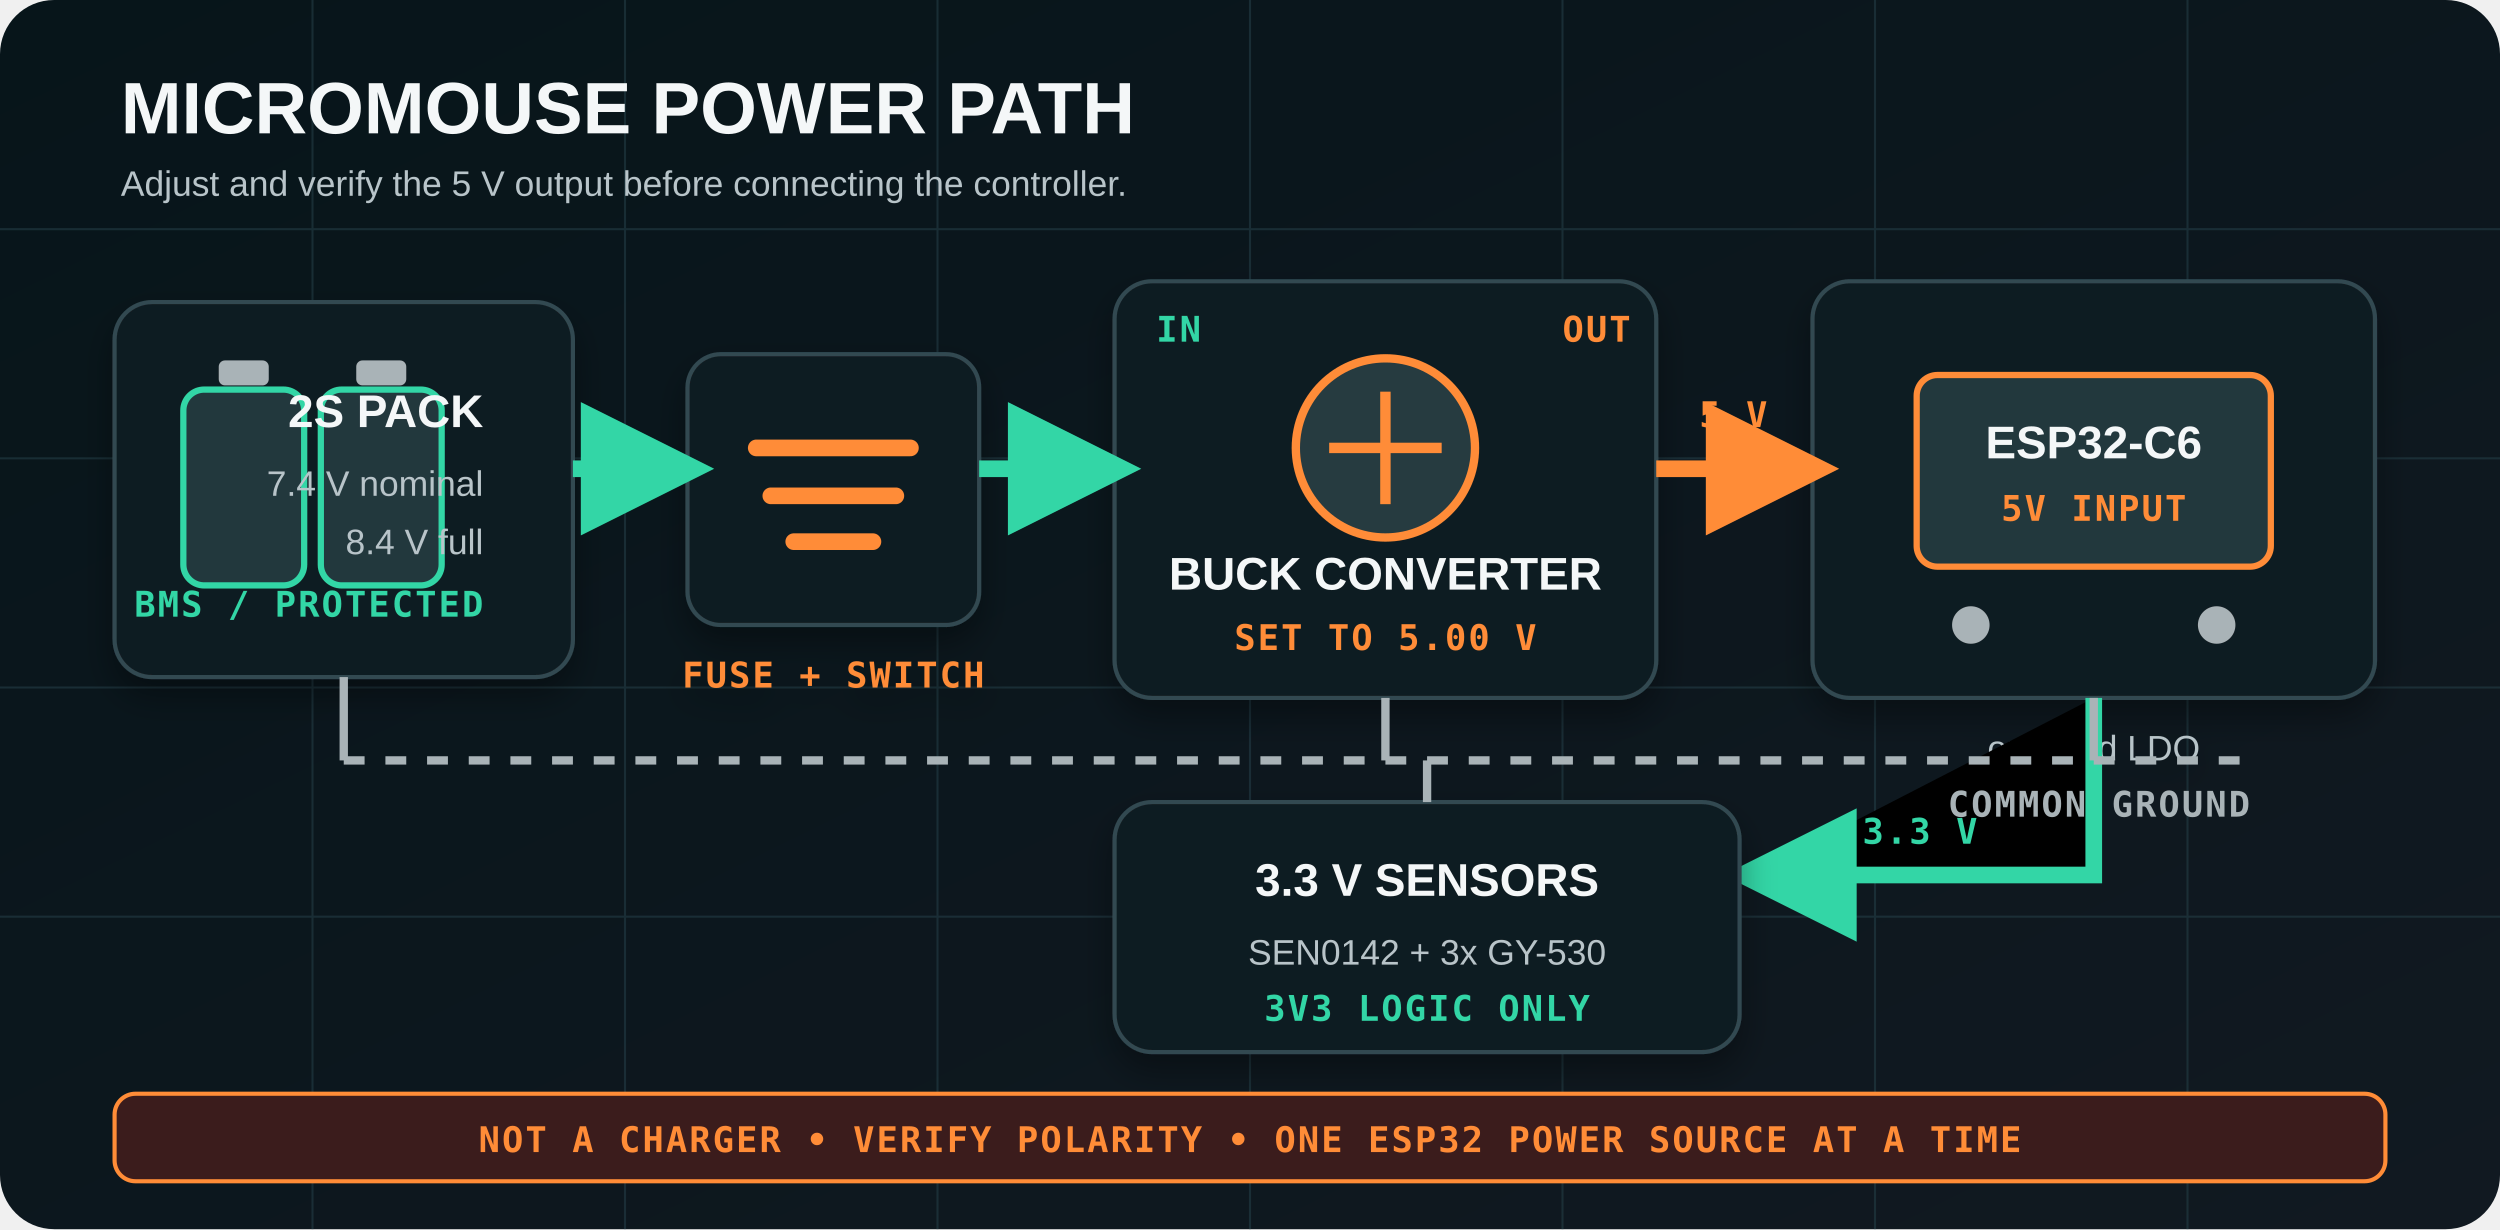
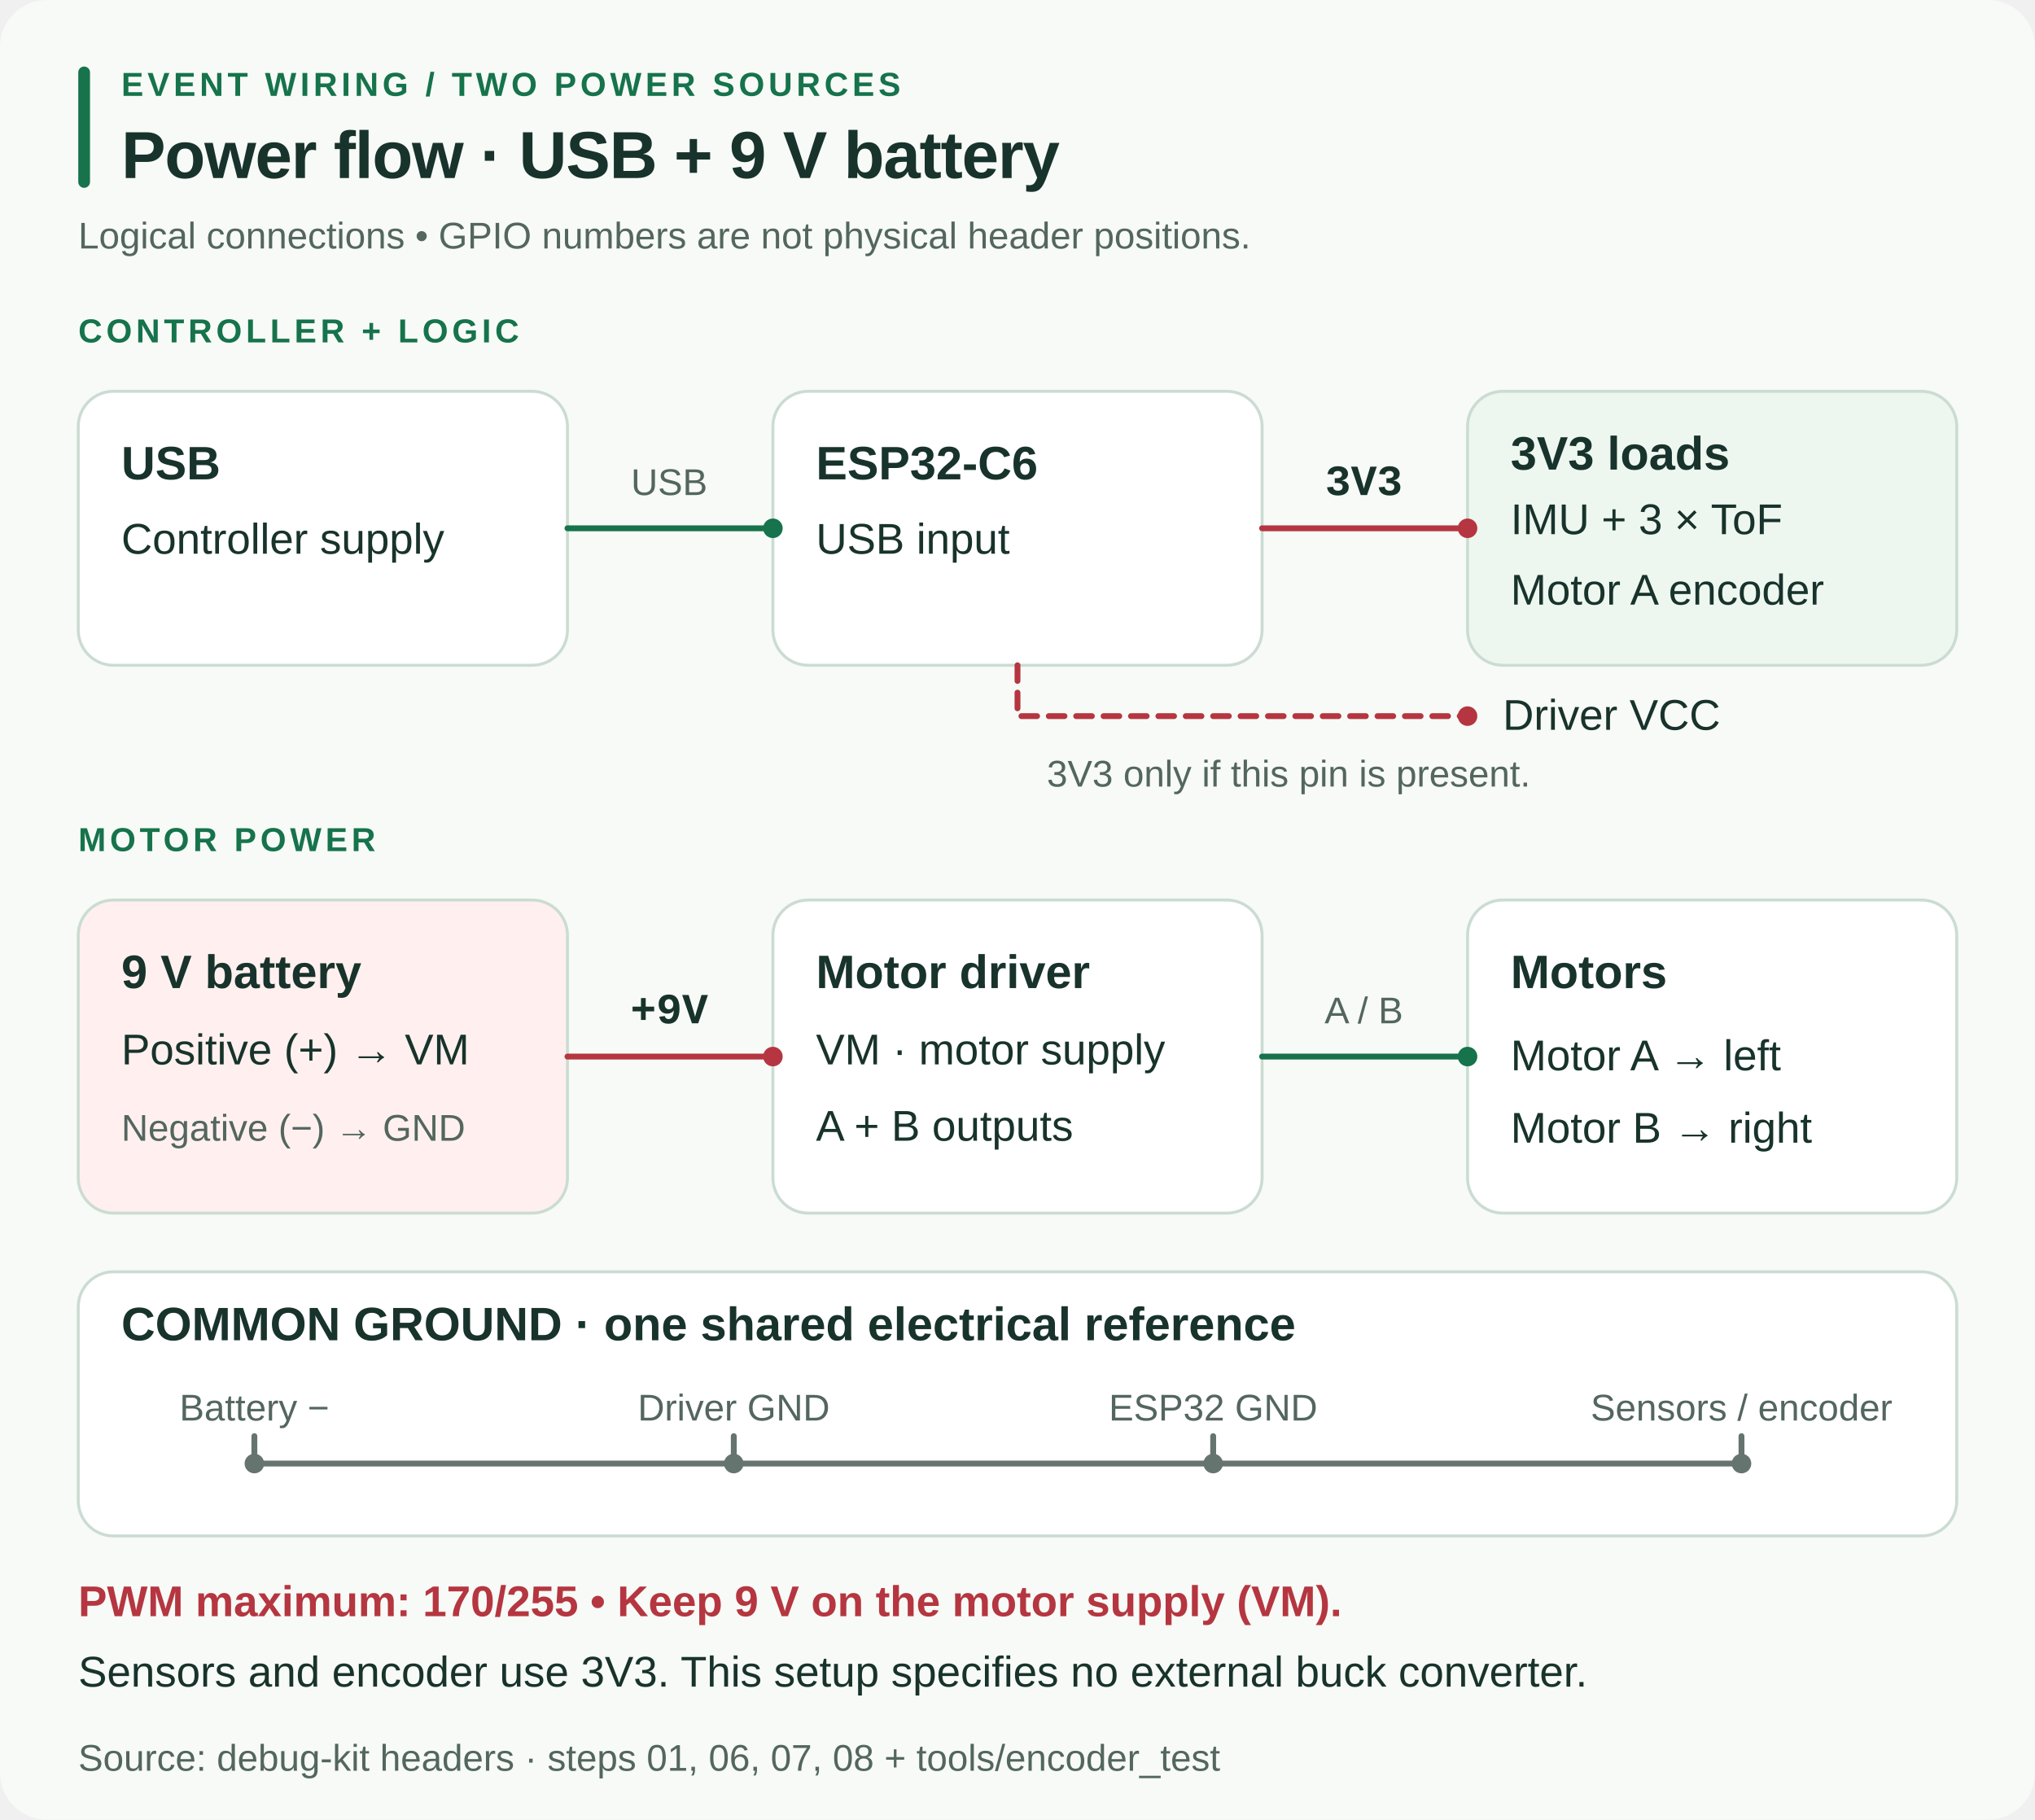
- <svg xmlns="http://www.w3.org/2000/svg" viewBox="0 0 1200 590" role="img" aria-labelledby="title desc">
-   <defs>
-     <linearGradient id="bg" x1="0" x2="1" y1="0" y2="1">
-       <stop offset="0" stop-color="#07151a" />
-       <stop offset="1" stop-color="#111921" />
-     </linearGradient>
-     <filter id="shadow" x="-20%" y="-20%" width="140%" height="140%">
-       <feDropShadow dx="0" dy="8" stdDeviation="8" flood-color="#000" flood-opacity=".35" />
-     </filter>
-     <marker id="arrow5" viewBox="0 0 10 10" refX="8" refY="5" markerWidth="8" markerHeight="8" orient="auto-start-reverse">
-       <path d="M 0 0 L 10 5 L 0 10 z" fill="#FF8C37" />
-     </marker>
-     <marker id="arrow3" viewBox="0 0 10 10" refX="8" refY="5" markerWidth="8" markerHeight="8" orient="auto-start-reverse">
-       <path d="M 0 0 L 10 5 L 0 10 z" fill="#33D6A6" />
-     </marker>
-     <style>
-       .title{font:700 35px Arial,sans-serif;fill:#f4f7f8}.label{font:700 22px Arial,sans-serif;fill:#f4f7f8}.small{font:500 17px Arial,sans-serif;fill:#b8c4c9}.mono{font:700 17px Consolas,monospace;letter-spacing:1px}.box{fill:#111d22;stroke:#334951;stroke-width:2}.five{fill:#FF8C37}.three{fill:#33D6A6}.ground{fill:#a9b3b7}
-     </style>
-   </defs>
-   <rect width="1200" height="590" rx="26" fill="url(#bg)" />
-   <path d="M0 110H1200M0 220H1200M0 330H1200M0 440H1200M150 0V590M300 0V590M450 0V590M600 0V590M750 0V590M900 0V590M1050 0V590" stroke="#244048" stroke-width="1" opacity=".55" />
-   <text x="58" y="64" class="title">MICROMOUSE POWER PATH</text>
-   <text x="58" y="94" class="small">Adjust and verify the 5 V output before connecting the controller.</text>
-   <g filter="url(#shadow)">
-     <rect x="55" y="145" width="220" height="180" rx="18" class="box" />
-     <rect x="88" y="187" width="58" height="94" rx="10" fill="#24383e" stroke="#33D6A6" stroke-width="3" />
-     <rect x="154" y="187" width="58" height="94" rx="10" fill="#24383e" stroke="#33D6A6" stroke-width="3" />
-     <rect x="105" y="173" width="24" height="12" rx="3" class="ground" />
-     <rect x="171" y="173" width="24" height="12" rx="3" class="ground" />
-     <text x="232" y="205" text-anchor="end" class="label">2S PACK</text>
-     <text x="232" y="238" text-anchor="end" class="small">7.4 V nominal</text>
-     <text x="232" y="266" text-anchor="end" class="small">8.4 V full</text>
-     <text x="232" y="296" text-anchor="end" class="mono three">BMS / PROTECTED</text>
-   </g>
-   <g filter="url(#shadow)">
-     <rect x="330" y="170" width="140" height="130" rx="16" class="box" />
-     <path d="M363 215h74M370 238h60M381 260h38" stroke="#FF8C37" stroke-width="8" stroke-linecap="round" />
-     <text x="400" y="330" text-anchor="middle" class="mono five">FUSE + SWITCH</text>
-   </g>
-   <g filter="url(#shadow)">
-     <rect x="535" y="135" width="260" height="200" rx="18" class="box" />
-     <circle cx="665" cy="215" r="43" fill="#263a40" stroke="#FF8C37" stroke-width="4" />
-     <path d="M665 188v54M638 215h54" stroke="#FF8C37" stroke-width="5" />
-     <text x="665" y="283" text-anchor="middle" class="label">BUCK CONVERTER</text>
-     <text x="665" y="312" text-anchor="middle" class="mono five">SET TO 5.00 V</text>
-     <text x="555" y="164" class="mono three">IN</text>
-     <text x="750" y="164" class="mono five">OUT</text>
-   </g>
-   <g filter="url(#shadow)">
-     <rect x="870" y="135" width="270" height="200" rx="18" class="box" />
-     <rect x="920" y="180" width="170" height="92" rx="10" fill="#24383e" stroke="#FF8C37" stroke-width="3" />
-     <circle cx="946" cy="300" r="9" class="ground" />
-     <circle cx="1064" cy="300" r="9" class="ground" />
-     <text x="1005" y="220" text-anchor="middle" class="label">ESP32-C6</text>
-     <text x="1005" y="250" text-anchor="middle" class="mono five">5V INPUT</text>
-     <text x="1005" y="365" text-anchor="middle" class="small">onboard LDO</text>
-   </g>
-   <path d="M275 225H330" stroke="#33D6A6" stroke-width="8" marker-end="url(#arrow3)" />
-   <path d="M470 225H535" stroke="#33D6A6" stroke-width="8" marker-end="url(#arrow3)" />
-   <path d="M795 225H870" stroke="#FF8C37" stroke-width="8" marker-end="url(#arrow5)" />
-   <text x="832" y="205" text-anchor="middle" class="mono five">5 V</text>
-   <path d="M1005 335V420H840" stroke="#33D6A6" stroke-width="8" marker-end="url(#arrow3)" />
-   <g filter="url(#shadow)">
-     <rect x="535" y="385" width="300" height="120" rx="18" class="box" />
-     <text x="685" y="430" text-anchor="middle" class="label">3.3 V SENSORS</text>
-     <text x="685" y="463" text-anchor="middle" class="small">SEN0142 + 3x GY-530</text>
-     <text x="685" y="490" text-anchor="middle" class="mono three">3V3 LOGIC ONLY</text>
-   </g>
-   <text x="894" y="405" class="mono three">3.3 V</text>
-   <path d="M165 365H1080" stroke="#a9b3b7" stroke-width="4" stroke-dasharray="10 10" />
-   <path d="M165 325V365M665 335V365M1005 335V365M685 365V385" stroke="#a9b3b7" stroke-width="4" />
-   <text x="1080" y="392" text-anchor="end" class="mono ground">COMMON GROUND</text>
-   <rect x="55" y="525" width="1090" height="42" rx="10" fill="#3b1c1c" stroke="#FF8C37" stroke-width="2" />
-   <text x="600" y="553" text-anchor="middle" class="mono five">NOT A CHARGER • VERIFY POLARITY • ONE ESP32 POWER SOURCE AT A TIME</text>
+ <svg xmlns="http://www.w3.org/2000/svg" viewBox="0 0 1040 930" width="1040" height="930" style="display:block;width:100%;height:auto;max-width:1040px" role="img" aria-labelledby="title desc">
+   <style>
+ text{font-family:Arial,Helvetica,sans-serif;fill:#18332b}
+ .title{font-size:34px;font-weight:700;letter-spacing:-.5px}
+ .section{font-size:24px;font-weight:700}
+ .body{font-size:22px}
+ .small{font-size:19px;fill:#53665f}
+ .mono{font-family:Consolas,'Liberation Mono',monospace;font-size:22px;font-weight:700}
+ .kicker{font-size:17px;font-weight:700;letter-spacing:2px;fill:#16734b}
+ .green{font-size:22px;font-weight:700;fill:#16734b}
+ .red{font-size:22px;font-weight:700;fill:#b53640}
+ </style>
+   <rect width="1040" height="930" rx="24" fill="#f7faf7" />
+   <rect x="40" y="34" width="6" height="62" rx="3" fill="#16734b" />
+   <text x="62" y="49" class="kicker">EVENT WIRING / TWO POWER SOURCES</text>
+   <text x="62" y="91" class="title">Power flow · USB + 9 V battery</text>
+   <text x="40" y="127" class="small">Logical connections • GPIO numbers are not physical header positions.</text>
+   <text x="40" y="175" class="kicker">CONTROLLER + LOGIC</text>
+   <rect x="40" y="200" width="250" height="140" rx="18" fill="#fff" stroke="#cbdcd2" stroke-width="1.5" />
+   <rect x="395" y="200" width="250" height="140" rx="18" fill="#fff" stroke="#cbdcd2" stroke-width="1.5" />
+   <rect x="750" y="200" width="250" height="140" rx="18" fill="#edf7f0" stroke="#cbdcd2" stroke-width="1.5" />
+   <text x="62" y="245" class="section">USB</text>
+   <text x="62" y="283" class="body">Controller supply</text>
+   <text x="417" y="245" class="section">ESP32-C6</text>
+   <text x="417" y="283" class="body">USB input</text>
+   <text x="772" y="240" class="section">3V3 loads</text>
+   <text x="772" y="273" class="body">IMU + 3 × ToF</text>
+   <text x="772" y="309" class="body">Motor A encoder</text>
+   <path d="M290 270 H395" fill="none" stroke="#16734b" stroke-width="3" stroke-linecap="round" stroke-linejoin="round" />
+   <text x="342" y="253" class="small" text-anchor="middle">USB</text>
+   <circle cx="395" cy="270" r="5" fill="#16734b" />
+   <path d="M645 270 H750" fill="none" stroke="#b53640" stroke-width="3" stroke-linecap="round" stroke-linejoin="round" />
+   <text x="697" y="253" class="mono" text-anchor="middle">3V3</text>
+   <circle cx="750" cy="270" r="5" fill="#b53640" />
+   <path d="M520 340 V366 H750" fill="none" stroke="#b53640" stroke-width="3" stroke-linecap="round" stroke-linejoin="round" stroke-dasharray="8 6" />
+   <circle cx="750" cy="366" r="5" fill="#b53640" />
+   <text x="768" y="373" class="body">Driver VCC</text>
+   <text x="535" y="402" class="small">3V3 only if this pin is present.</text>
+   <text x="40" y="435" class="kicker">MOTOR POWER</text>
+   <rect x="40" y="460" width="250" height="160" rx="18" fill="#fff0ef" stroke="#cbdcd2" stroke-width="1.5" />
+   <rect x="395" y="460" width="250" height="160" rx="18" fill="#fff" stroke="#cbdcd2" stroke-width="1.5" />
+   <rect x="750" y="460" width="250" height="160" rx="18" fill="#fff" stroke="#cbdcd2" stroke-width="1.5" />
+   <text x="62" y="505" class="section">9 V battery</text>
+   <text x="62" y="544" class="body">Positive (+) → VM</text>
+   <text x="62" y="583" class="small">Negative (−) → GND</text>
+   <text x="417" y="505" class="section">Motor driver</text>
+   <text x="417" y="544" class="body">VM · motor supply</text>
+   <text x="417" y="583" class="body">A + B outputs</text>
+   <text x="772" y="505" class="section">Motors</text>
+   <text x="772" y="547" class="body">Motor A → left</text>
+   <text x="772" y="584" class="body">Motor B → right</text>
+   <path d="M290 540 H395" fill="none" stroke="#b53640" stroke-width="3" stroke-linecap="round" stroke-linejoin="round" />
+   <text x="342" y="523" class="mono" text-anchor="middle">+9V</text>
+   <circle cx="395" cy="540" r="5" fill="#b53640" />
+   <path d="M645 540 H750" fill="none" stroke="#16734b" stroke-width="3" stroke-linecap="round" stroke-linejoin="round" />
+   <text x="697" y="523" class="small" text-anchor="middle">A / B</text>
+   <circle cx="750" cy="540" r="5" fill="#16734b" />
+   <rect x="40" y="650" width="960" height="135" rx="18" fill="#fff" stroke="#cbdcd2" stroke-width="1.5" />
+   <text x="62" y="685" class="section">COMMON GROUND · one shared electrical reference</text>
+   <path d="M130 748 H890" fill="none" stroke="#65746e" stroke-width="3" stroke-linecap="round" stroke-linejoin="round" />
+   <text x="130" y="726" class="small" text-anchor="middle">Battery −</text>
+   <path d="M130 734 V748" fill="none" stroke="#65746e" stroke-width="3" stroke-linecap="round" stroke-linejoin="round" />
+   <circle cx="130" cy="748" r="5" fill="#65746e" />
+   <text x="375" y="726" class="small" text-anchor="middle">Driver GND</text>
+   <path d="M375 734 V748" fill="none" stroke="#65746e" stroke-width="3" stroke-linecap="round" stroke-linejoin="round" />
+   <circle cx="375" cy="748" r="5" fill="#65746e" />
+   <text x="620" y="726" class="small" text-anchor="middle">ESP32 GND</text>
+   <path d="M620 734 V748" fill="none" stroke="#65746e" stroke-width="3" stroke-linecap="round" stroke-linejoin="round" />
+   <circle cx="620" cy="748" r="5" fill="#65746e" />
+   <text x="890" y="726" class="small" text-anchor="middle">Sensors / encoder</text>
+   <path d="M890 734 V748" fill="none" stroke="#65746e" stroke-width="3" stroke-linecap="round" stroke-linejoin="round" />
+   <circle cx="890" cy="748" r="5" fill="#65746e" />
+   <text x="40" y="826" class="red">PWM maximum: 170/255 • Keep 9 V on the motor supply (VM).</text>
+   <text x="40" y="862" class="body">Sensors and encoder use 3V3. This setup specifies no external buck converter.</text>
+   <text x="40" y="905" class="small">Source: debug-kit headers · steps 01, 06, 07, 08 + tools/encoder_test</text>
</svg>
